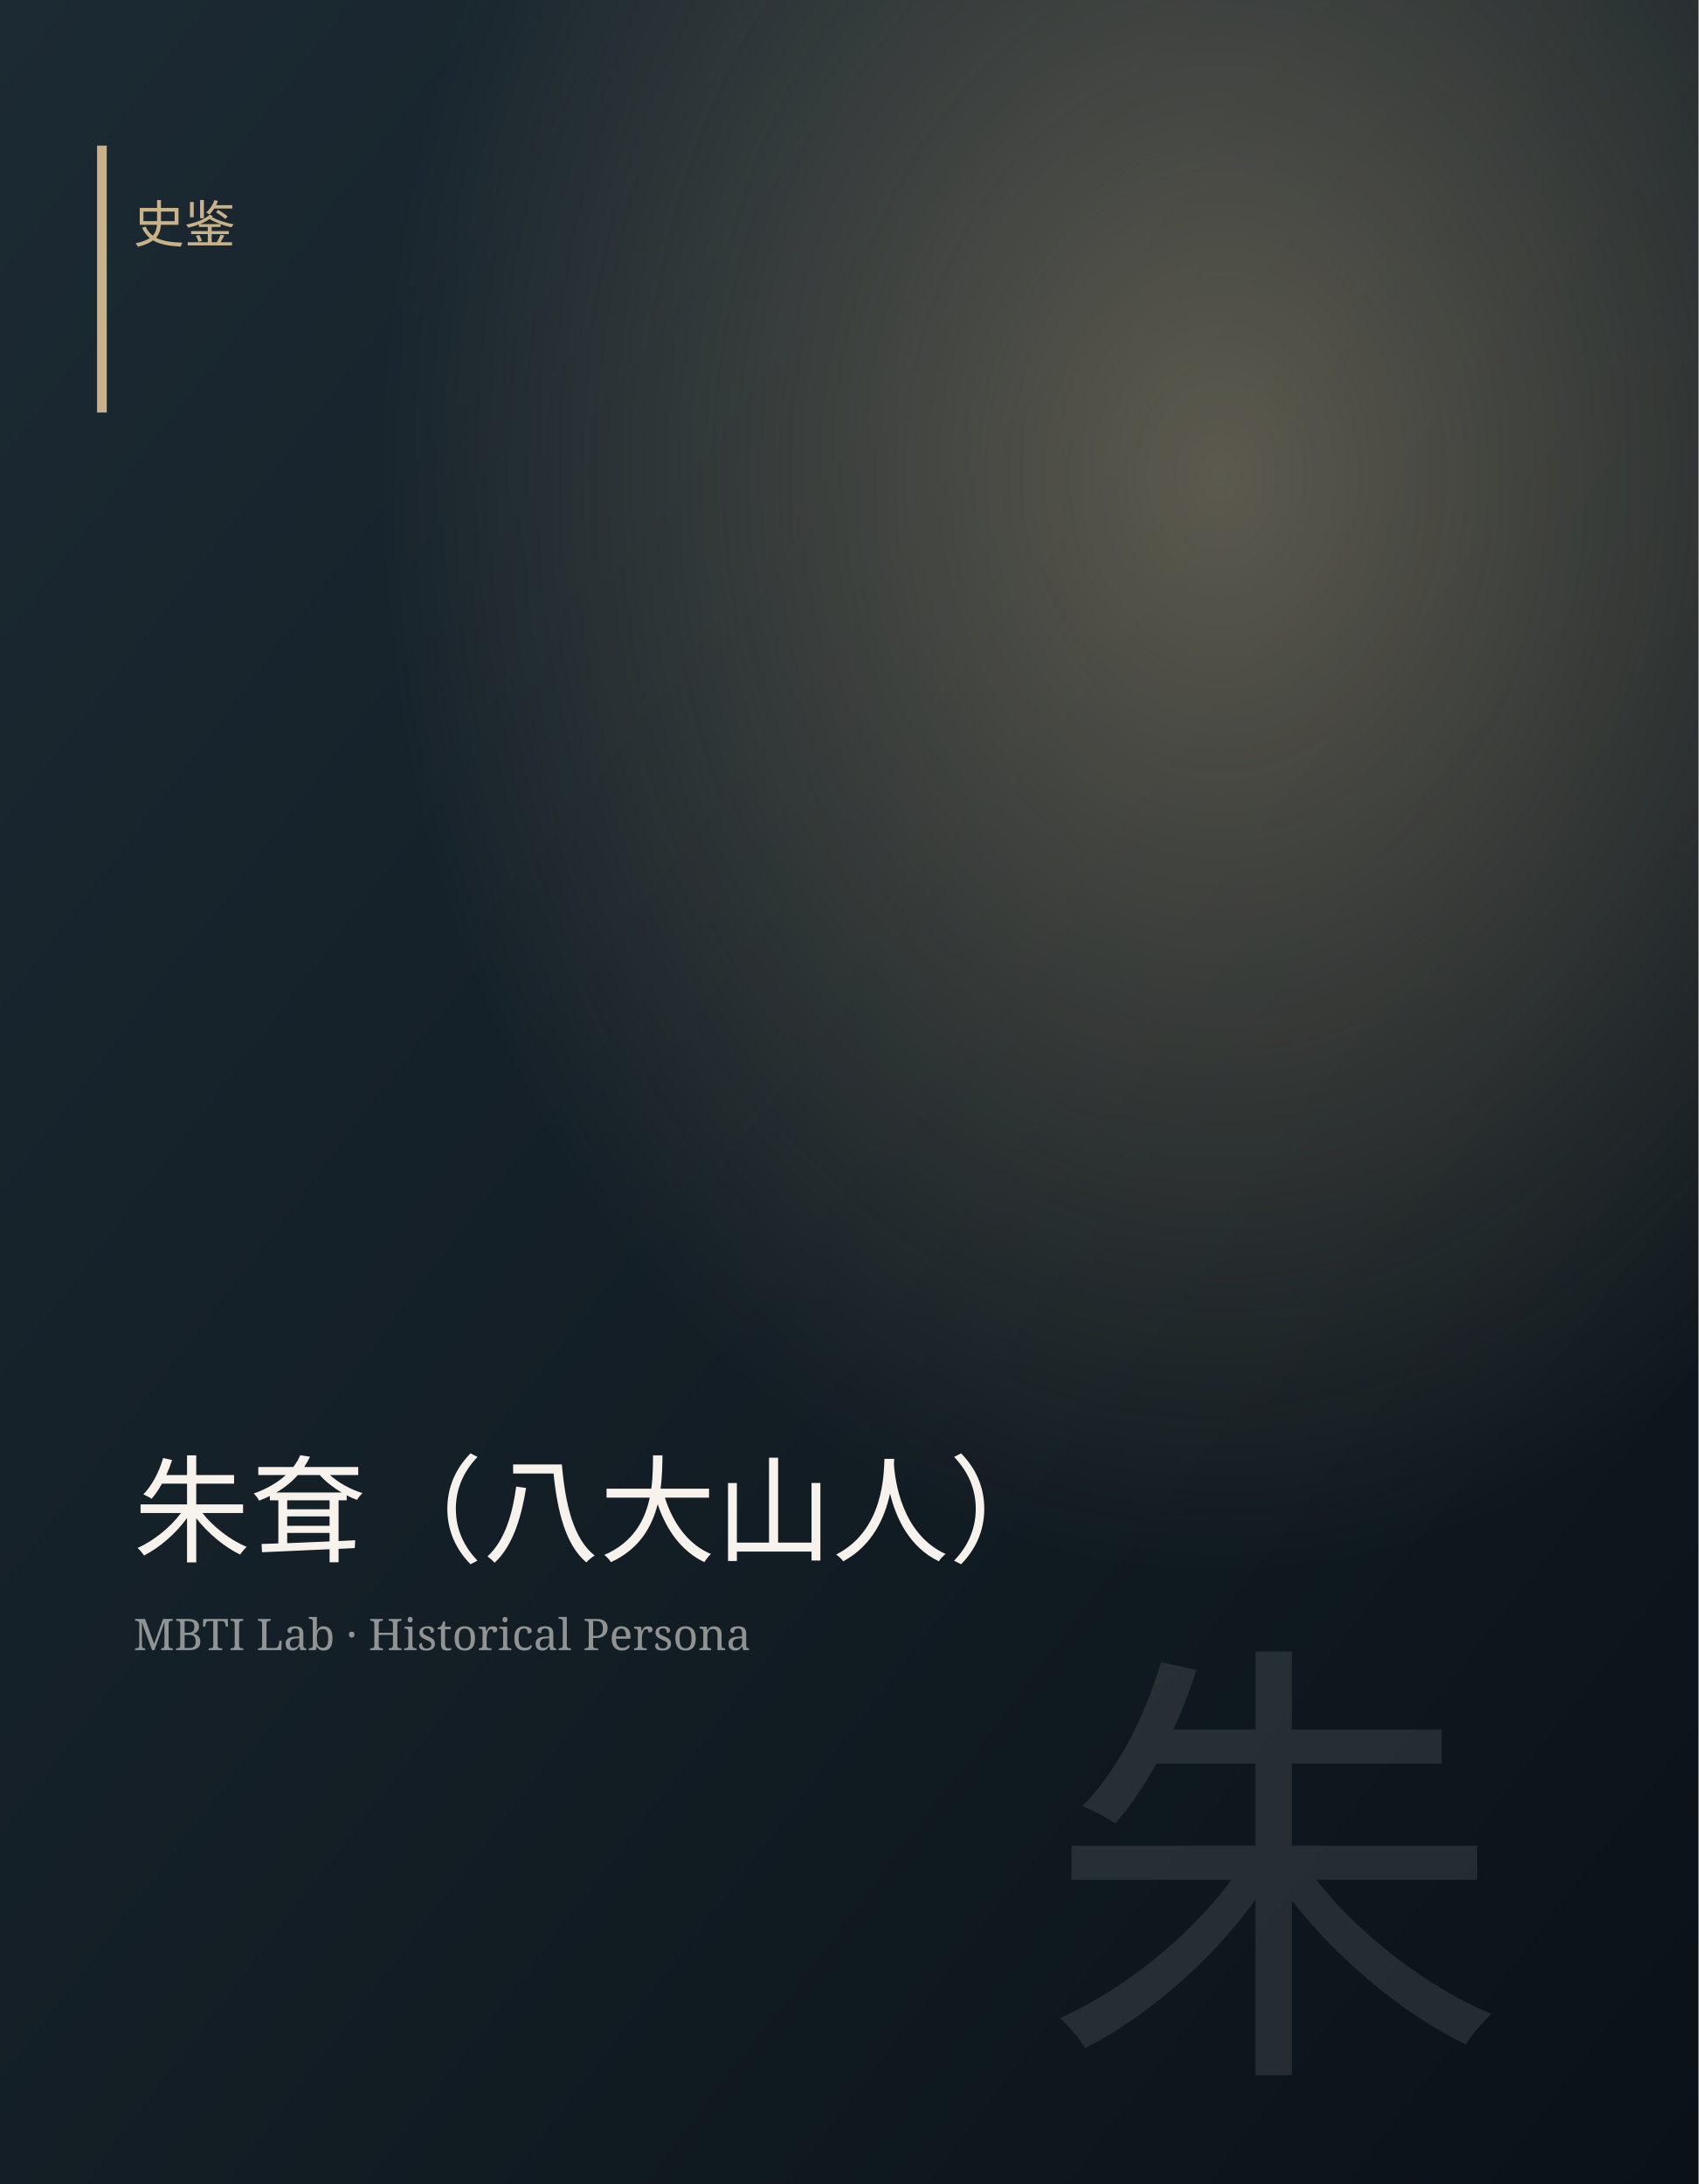
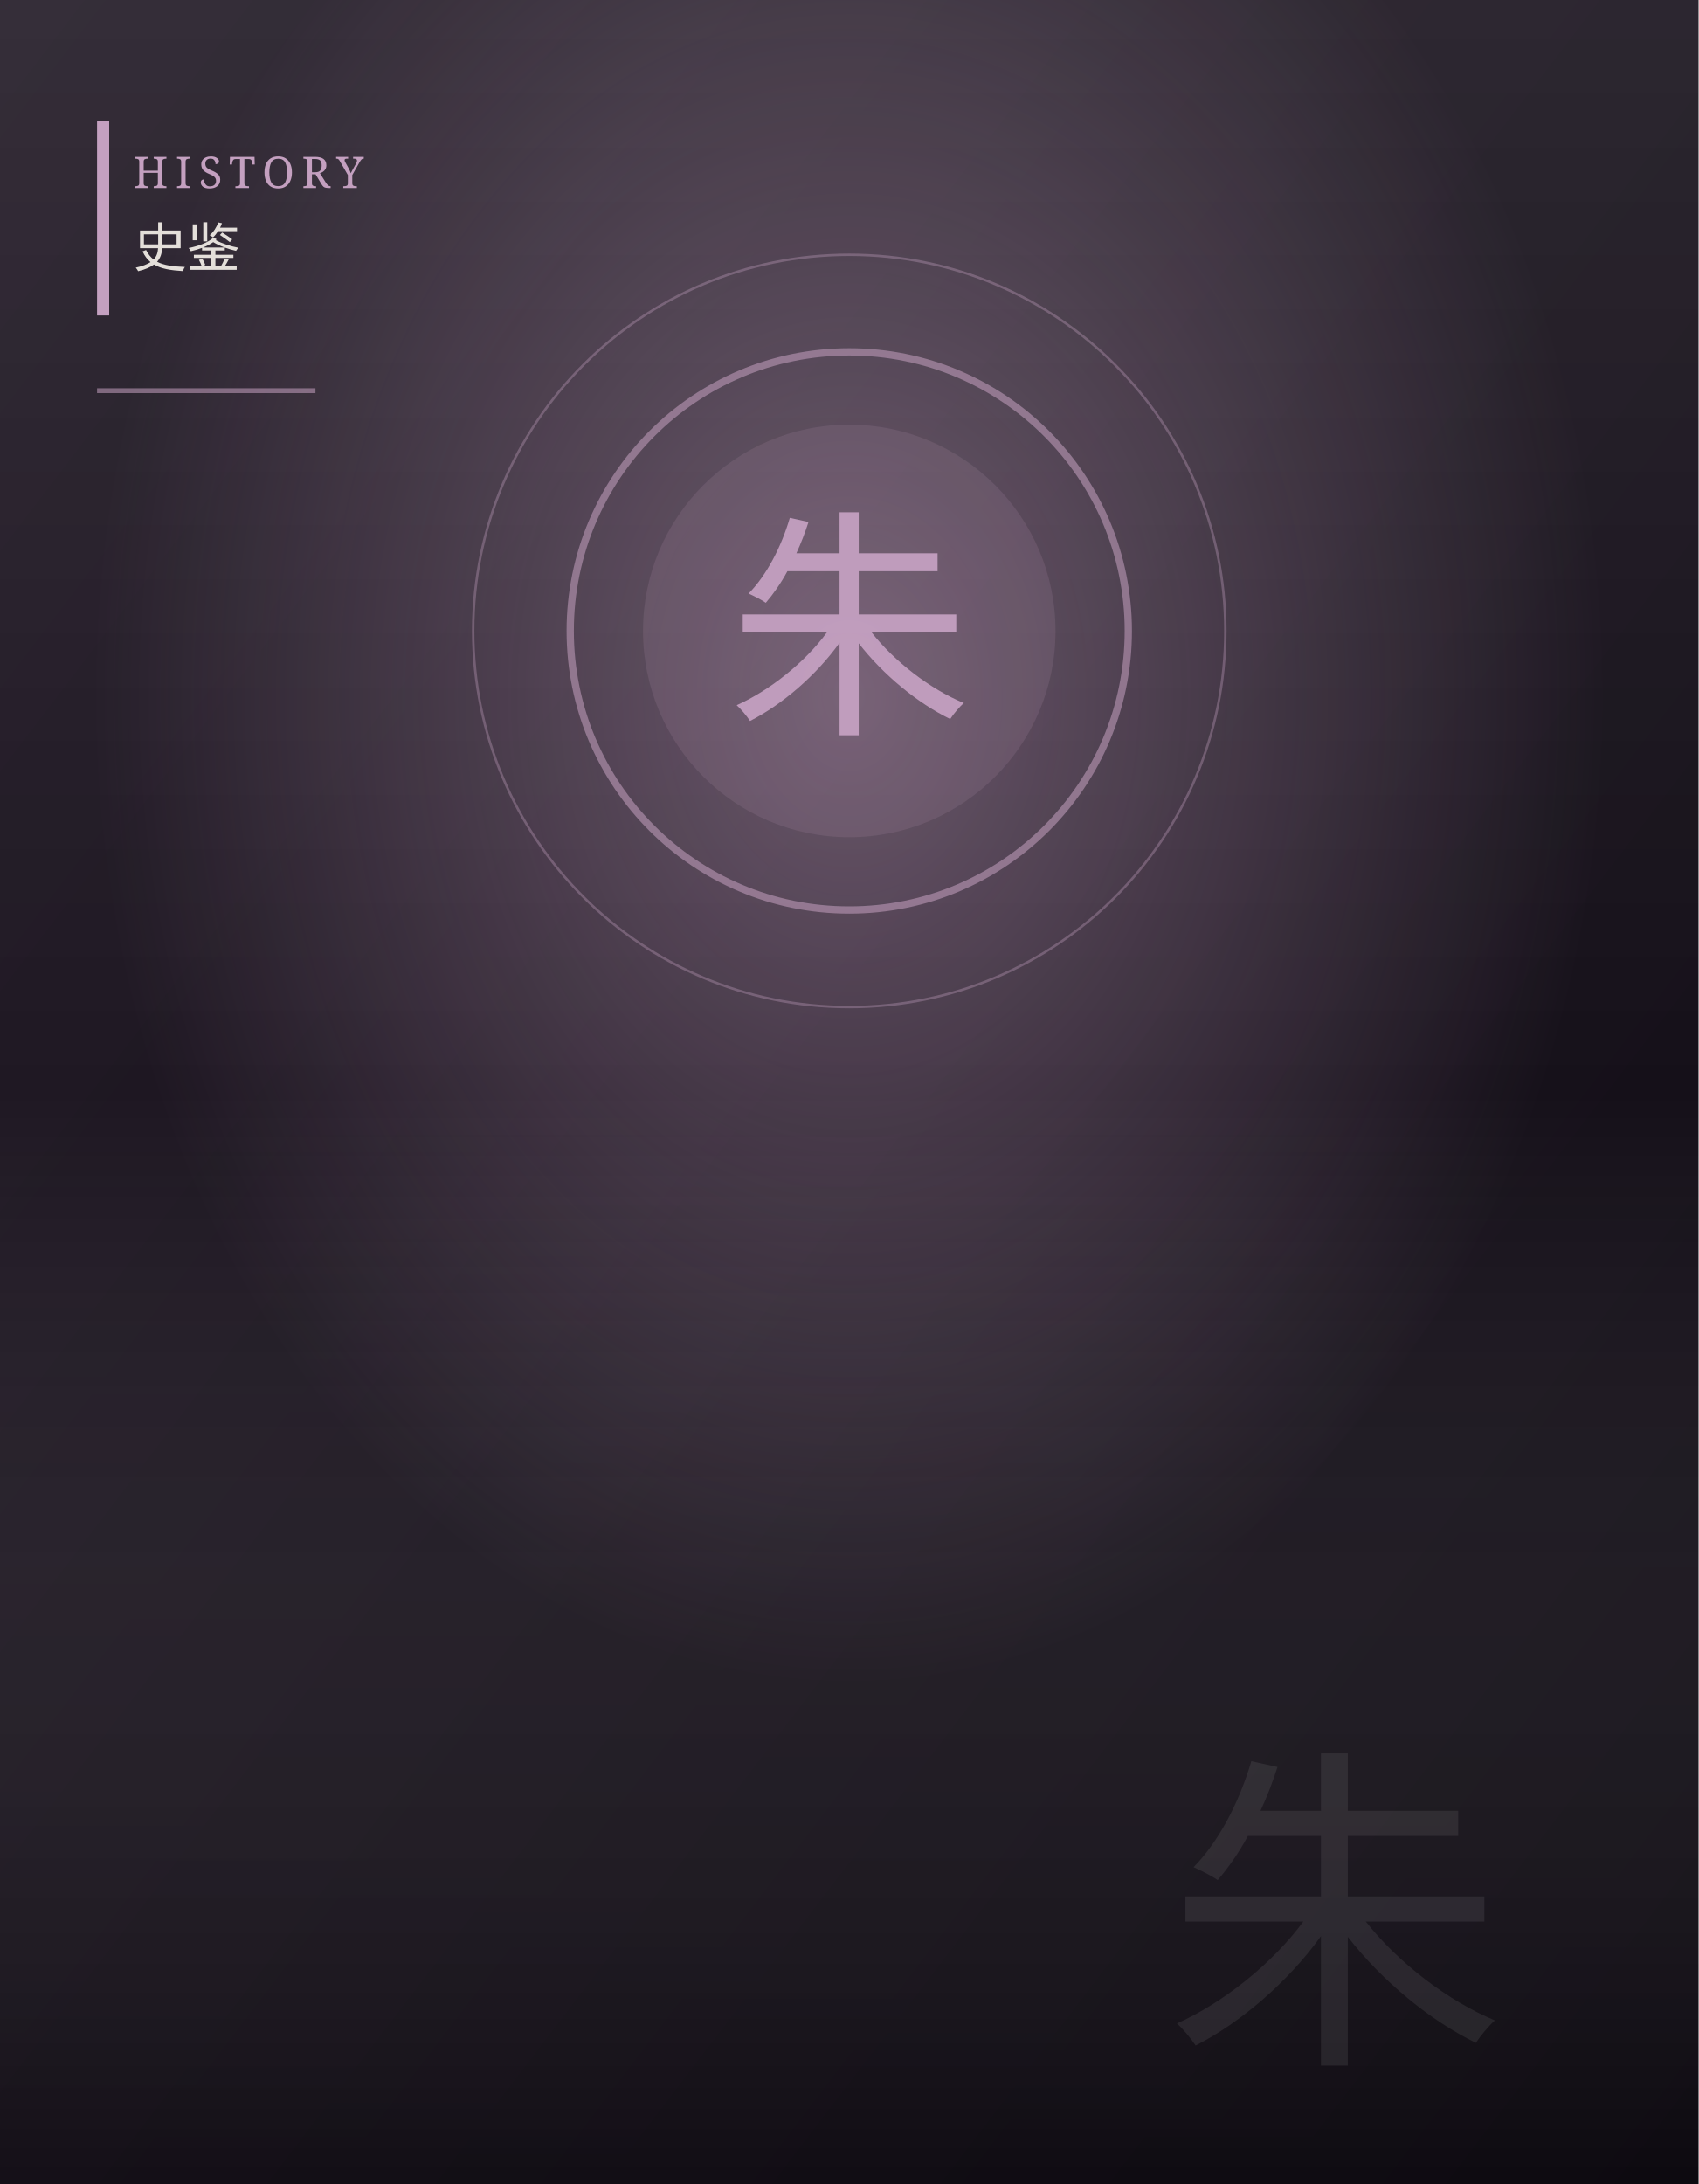
<svg xmlns="http://www.w3.org/2000/svg" width="1400" height="1800" viewBox="0 0 1400 1800">
  <defs>
    <linearGradient id="g" x1="0" y1="0" x2="1" y2="1">
-       <stop offset="0%" stop-color="#1c2a33" />
-       <stop offset="100%" stop-color="#0a1218" />
+       <stop offset="0%" stop-color="#241c28" />
+       <stop offset="100%" stop-color="#100c14" />
    </linearGradient>
-     <radialGradient id="r" cx="72%" cy="22%" r="50%">
-       <stop offset="0%" stop-color="#c9b28a" stop-opacity="0.4" />
-       <stop offset="100%" stop-color="#c9b28a" stop-opacity="0" />
+     <radialGradient id="r" cx="50%" cy="32%" r="45%">
+       <stop offset="0%" stop-color="#c4a0c0" stop-opacity="0.45" />
+       <stop offset="100%" stop-color="#c4a0c0" stop-opacity="0" />
    </radialGradient>
+     <linearGradient id="sheen" x1="0" y1="0" x2="0" y2="1">
+       <stop offset="0%" stop-color="#ffffff" stop-opacity="0.08" />
+       <stop offset="50%" stop-color="#ffffff" stop-opacity="0" />
+       <stop offset="100%" stop-color="#000000" stop-opacity="0.25" />
+     </linearGradient>
  </defs>
  <rect width="1400" height="1800" fill="url(#g)" />
  <rect width="1400" height="1800" fill="url(#r)" />
-   <rect x="80" y="120" width="8" height="220" fill="#c9b28a" />
-   <text x="110" y="200" fill="#c9b28a" font-family="Noto Serif SC, Georgia, serif" font-size="42">史鉴</text>
-   <text x="110" y="1280" fill="#f7f3ec" font-family="Noto Serif SC, Georgia, serif" font-size="96">朱耷（八大山人）</text>
-   <text x="110" y="1360" fill="#f7f3ec" fill-opacity="0.55" font-family="Georgia, serif" font-size="36">MBTI Lab · Historical Persona</text>
-   <text x="1050" y="1680" fill="#ffffff" fill-opacity="0.1" font-family="Noto Serif SC, Georgia, serif" font-size="380" text-anchor="middle">朱</text>
+   <rect width="1400" height="1800" fill="url(#sheen)" />
+   <circle cx="700" cy="520" r="310" fill="none" stroke="#c4a0c0" stroke-width="2" opacity="0.35" />
+   <circle cx="700" cy="520" r="230" fill="none" stroke="#c4a0c0" stroke-width="6" opacity="0.55" />
+   <circle cx="700" cy="520" r="170" fill="#c4a0c0" fill-opacity="0.14" />
+   <text x="700" y="590" text-anchor="middle" fill="#c4a0c0" fill-opacity="0.95" font-family="Georgia, 'Times New Roman', serif" font-size="200">朱</text>
+   <rect x="80" y="100" width="10" height="160" fill="#c4a0c0" />
+   <text x="110" y="155" fill="#c4a0c0" font-family="Georgia, serif" font-size="36" letter-spacing="6">HISTORY</text>
+   <text x="110" y="220" fill="#f7f3ec" fill-opacity="0.9" font-family="'Microsoft YaHei', 'PingFang SC', 'Noto Sans SC', sans-serif" font-size="44">史鉴</text>
+   <rect x="80" y="320" width="180" height="4" fill="#c4a0c0" opacity="0.55" />
+   <text x="1100" y="1680" fill="#ffffff" fill-opacity="0.08" font-family="Georgia, serif" font-size="280" text-anchor="middle">朱</text>
</svg>
